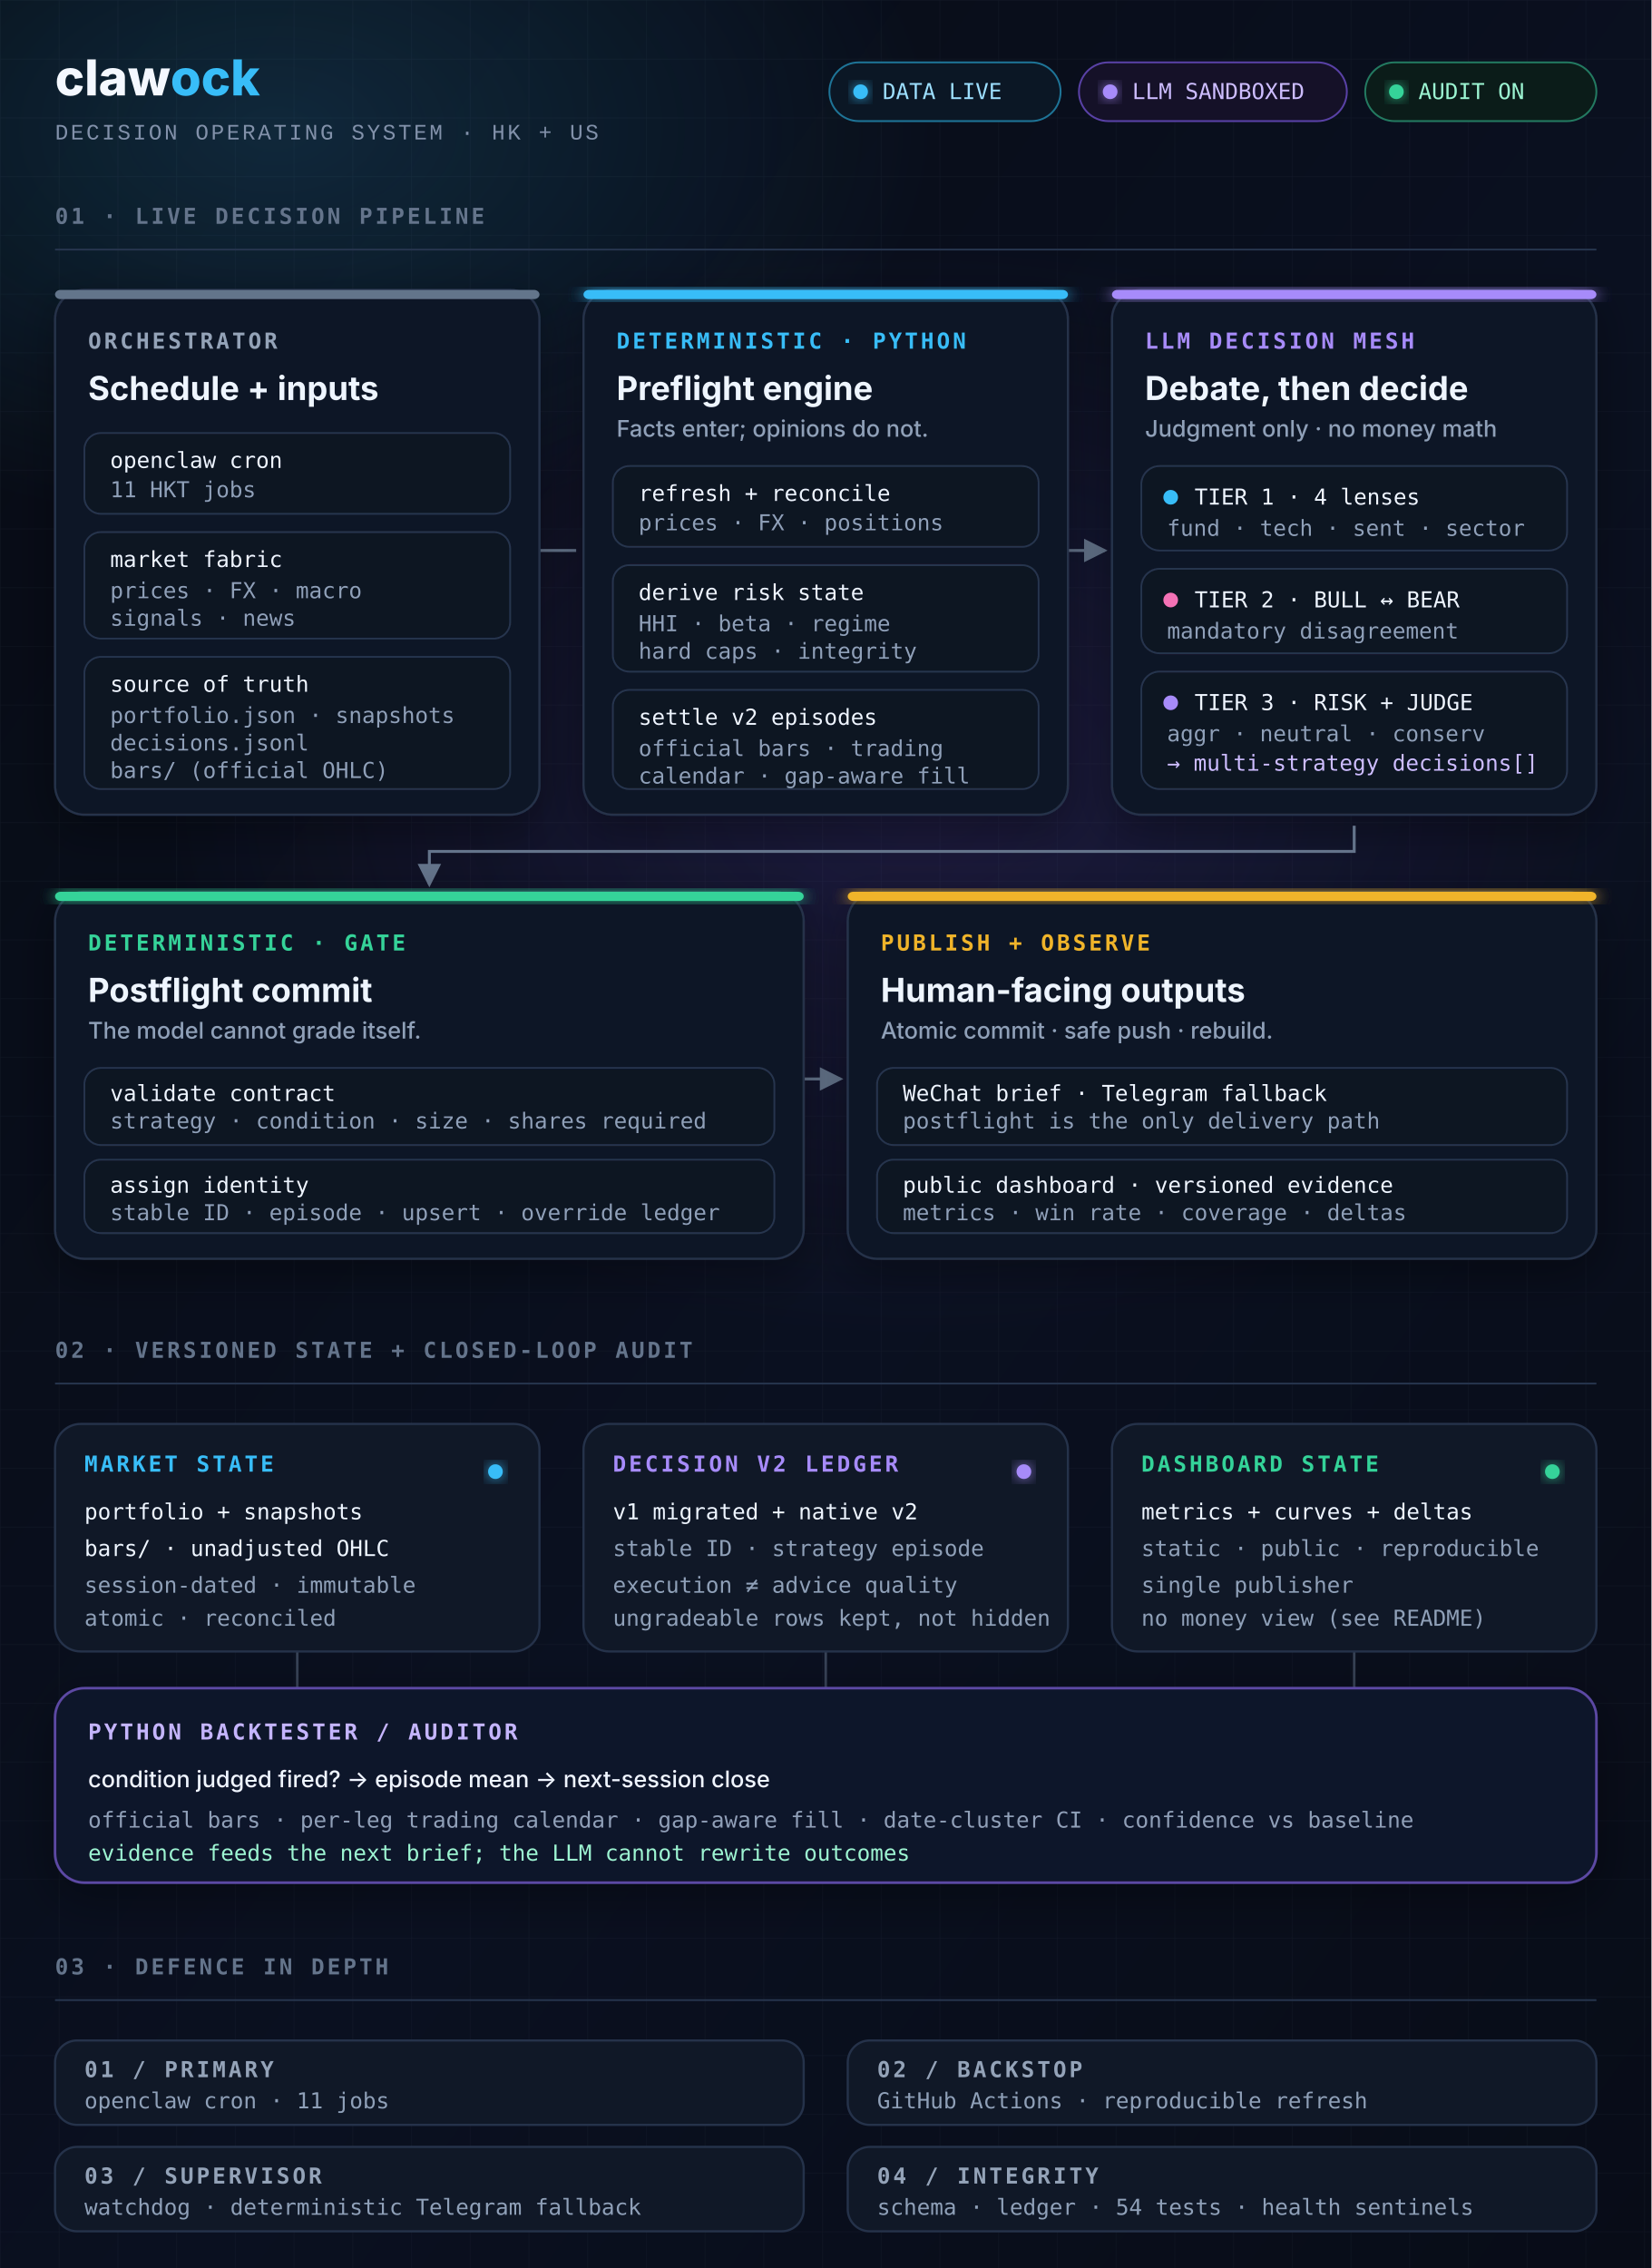
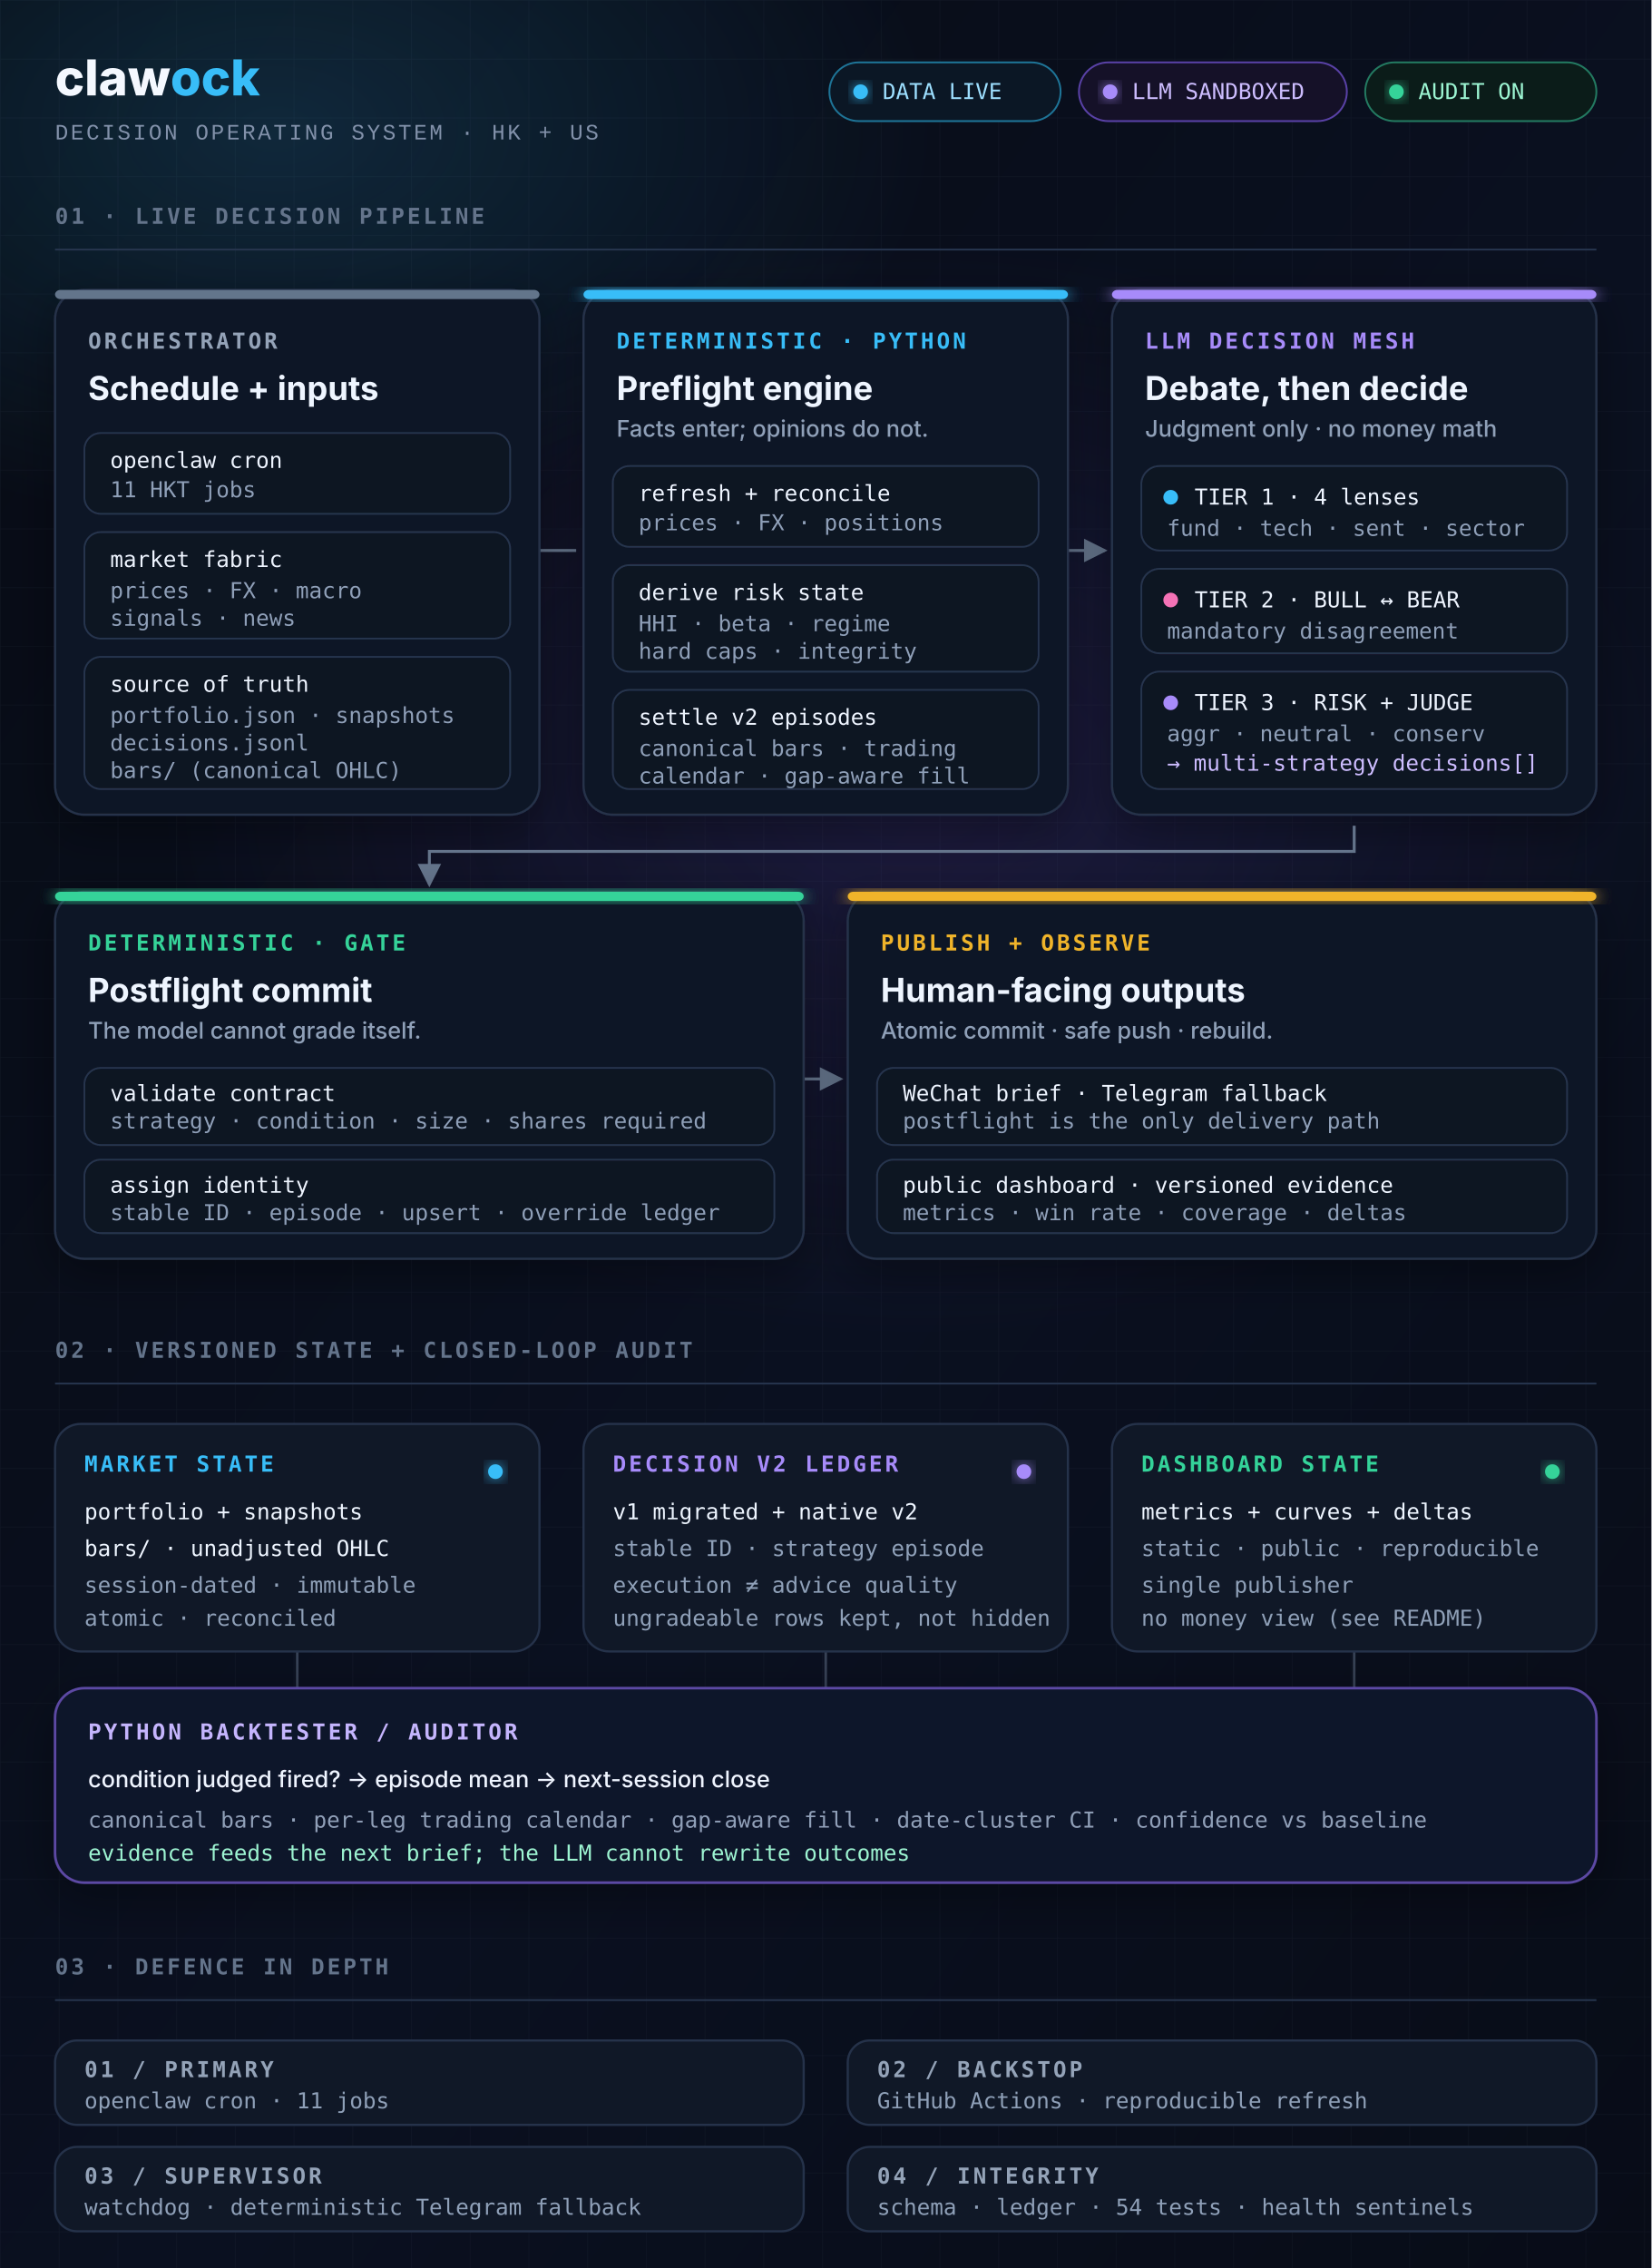
<svg xmlns="http://www.w3.org/2000/svg" width="900" height="1236" viewBox="0 0 900 1236" role="img" aria-labelledby="title desc">
  <defs>
    <linearGradient id="bg" x1="0" y1="0" x2="1" y2="1">
      <stop offset="0" stop-color="#070b14" />
      <stop offset=".55" stop-color="#0a1020" />
      <stop offset="1" stop-color="#080c17" />
    </linearGradient>
    <radialGradient id="haloA">
      <stop stop-color="#38bdf8" stop-opacity=".16" />
      <stop offset="1" stop-color="#38bdf8" stop-opacity="0" />
    </radialGradient>
    <radialGradient id="haloB">
      <stop stop-color="#8b5cf6" stop-opacity=".14" />
      <stop offset="1" stop-color="#8b5cf6" stop-opacity="0" />
    </radialGradient>
    <pattern id="grid" width="32" height="32" patternUnits="userSpaceOnUse">
      <path d="M32 0H0V32" fill="none" stroke="#334155" stroke-width=".6" opacity=".18" />
    </pattern>
    <linearGradient id="bus" x1="0" y1="0" x2="1" y2="0">
      <stop stop-color="#38bdf8" />
      <stop offset=".5" stop-color="#8b5cf6" />
      <stop offset="1" stop-color="#34d399" />
    </linearGradient>
    <filter id="glow" x="-30%" y="-30%" width="160%" height="160%">
      <feGaussianBlur stdDeviation="4" result="b" />
      <feMerge>
        <feMergeNode in="b" />
        <feMergeNode in="SourceGraphic" />
      </feMerge>
    </filter>
    <filter id="shadow" x="-20%" y="-20%" width="140%" height="150%">
      <feDropShadow dx="0" dy="8" stdDeviation="12" flood-color="#000" flood-opacity=".34" />
    </filter>
    <marker id="arrow" markerWidth="8" markerHeight="8" refX="7" refY="4" orient="auto">
      <path d="M0 0L8 4L0 8Z" fill="#64748b" />
    </marker>
    <style>
      .sans{font-family:Inter,-apple-system,BlinkMacSystemFont,"Segoe UI",Arial,sans-serif}
      .mono{font-family:"SFMono-Regular",Consolas,"Liberation Mono",monospace}
      /* Sized for the 0.92x the README will apply — small is 12, not 11. */
      .stage{font:700 12px "SFMono-Regular",Consolas,monospace;letter-spacing:1.5px}
      .title{font:700 18px Inter,-apple-system,"Segoe UI",Arial,sans-serif}
      .body{font:500 12.5px Inter,-apple-system,"Segoe UI",Arial,sans-serif}
      .small{font:500 12px "SFMono-Regular",Consolas,monospace}
      .dim{fill:#8fa0b8}.white{fill:#eef5ff}
      .card{fill:#101827;stroke:#25324a;stroke-width:1.2}
      .chip{fill:#0b1220;stroke:#26344d;stroke-width:1}
      .wire{fill:none;stroke:#64748b;stroke-width:1.6;marker-end:url(#arrow)}
    </style>
  </defs>
  <rect width="900" height="1236" fill="url(#bg)" />
  <rect width="900" height="1236" fill="url(#grid)" />
  <ellipse cx="150" cy="70" rx="360" ry="220" fill="url(#haloA)" />
  <ellipse cx="500" cy="430" rx="420" ry="300" fill="url(#haloB)" />
  <g class="sans">
    <text x="30" y="52" font-size="27" font-weight="800" fill="#f4f8ff">claw<tspan fill="#38bdf8">ock</tspan>
    </text>
    <text x="30" y="76" class="mono" font-size="12" fill="#8291aa" letter-spacing="1.3">DECISION OPERATING SYSTEM · HK + US</text>
    <g transform="translate(452 34)">
      <rect width="126" height="32" rx="16" fill="#0b1725" stroke="#1e7497" />
      <circle cx="17" cy="16" r="4" fill="#38bdf8" filter="url(#glow)" />
      <text x="29" y="20" class="small" fill="#9ddfff">DATA LIVE</text>
    </g>
    <g transform="translate(588 34)">
      <rect width="146" height="32" rx="16" fill="#151128" stroke="#5941a6" />
      <circle cx="17" cy="16" r="4" fill="#a78bfa" filter="url(#glow)" />
      <text x="29" y="20" class="small" fill="#cdbdff">LLM SANDBOXED</text>
    </g>
    <g transform="translate(744 34)">
      <rect width="126" height="32" rx="16" fill="#0b1c19" stroke="#237a61" />
      <circle cx="17" cy="16" r="4" fill="#34d399" filter="url(#glow)" />
      <text x="29" y="20" class="small" fill="#9cf5d2">AUDIT ON</text>
    </g>
  </g>
  <text x="30" y="122" class="stage" fill="#64748b">01 · LIVE DECISION PIPELINE</text>
  <path d="M30 136H870" stroke="#26344d" />
  <path d="M294 300H314M582 300H602" class="wire" />
  <g transform="translate(30 158)" filter="url(#shadow)">
    <rect class="card" width="264" height="286" rx="16" />
    <rect width="264" height="5" rx="3" fill="#64748b" />
    <text x="18" y="32" class="stage" fill="#94a3b8">ORCHESTRATOR</text>
    <text x="18" y="60" class="title white">Schedule + inputs</text>
    <g transform="translate(16 78)">
      <rect class="chip" width="232" height="44" rx="9" />
      <text x="14" y="19" class="small white">openclaw cron</text>
      <text x="14" y="35" class="small dim">11 HKT jobs</text>
    </g>
    <g transform="translate(16 132)">
      <rect class="chip" width="232" height="58" rx="9" />
      <text x="14" y="19" class="small white">market fabric</text>
      <text x="14" y="36" class="small dim">prices · FX · macro</text>
      <text x="14" y="51" class="small dim">signals · news</text>
    </g>
    <g transform="translate(16 200)">
      <rect class="chip" width="232" height="72" rx="9" />
      <text x="14" y="19" class="small white">source of truth</text>
      <text x="14" y="36" class="small dim">portfolio.json · snapshots</text>
      <text x="14" y="51" class="small dim">decisions.jsonl</text>
-       <text x="14" y="66" class="small dim">bars/ (official OHLC)</text>
+       <text x="14" y="66" class="small dim">bars/ (canonical OHLC)</text>
    </g>
  </g>
  <g transform="translate(318 158)" filter="url(#shadow)">
    <rect class="card" width="264" height="286" rx="16" />
    <rect width="264" height="5" rx="3" fill="#38bdf8" filter="url(#glow)" />
    <text x="18" y="32" class="stage" fill="#38bdf8">DETERMINISTIC · PYTHON</text>
    <text x="18" y="60" class="title white">Preflight engine</text>
    <text x="18" y="80" class="body dim">Facts enter; opinions do not.</text>
    <g transform="translate(16 96)">
      <rect class="chip" width="232" height="44" rx="9" />
      <text x="14" y="19" class="small white">refresh + reconcile</text>
      <text x="14" y="35" class="small dim">prices · FX · positions</text>
    </g>
    <g transform="translate(16 150)">
      <rect class="chip" width="232" height="58" rx="9" />
      <text x="14" y="19" class="small white">derive risk state</text>
      <text x="14" y="36" class="small dim">HHI · beta · regime</text>
      <text x="14" y="51" class="small dim">hard caps · integrity</text>
    </g>
    <g transform="translate(16 218)">
      <rect class="chip" width="232" height="54" rx="9" />
      <text x="14" y="19" class="small white">settle v2 episodes</text>
-       <text x="14" y="36" class="small dim">official bars · trading</text>
+       <text x="14" y="36" class="small dim">canonical bars · trading</text>
      <text x="14" y="51" class="small dim">calendar · gap-aware fill</text>
    </g>
  </g>
  <g transform="translate(606 158)" filter="url(#shadow)">
    <rect class="card" width="264" height="286" rx="16" stroke="#6048a8" />
    <rect width="264" height="5" rx="3" fill="#a78bfa" filter="url(#glow)" />
    <text x="18" y="32" class="stage" fill="#a78bfa">LLM DECISION MESH</text>
    <text x="18" y="60" class="title white">Debate, then decide</text>
    <text x="18" y="80" class="body dim">Judgment only · no money math</text>
    <g transform="translate(16 96)">
      <rect class="chip" width="232" height="46" rx="10" />
      <circle cx="16" cy="17" r="4" fill="#38bdf8" />
      <text x="29" y="21" class="small white">TIER 1 · 4 lenses</text>
      <text x="14" y="38" class="small dim">fund · tech · sent · sector</text>
    </g>
    <g transform="translate(16 152)">
      <rect class="chip" width="232" height="46" rx="10" />
      <circle cx="16" cy="17" r="4" fill="#f472b6" />
      <text x="29" y="21" class="small white">TIER 2 · BULL ↔ BEAR</text>
      <text x="14" y="38" class="small dim">mandatory disagreement</text>
    </g>
    <g transform="translate(16 208)">
      <rect class="chip" width="232" height="64" rx="10" />
      <circle cx="16" cy="17" r="4" fill="#a78bfa" />
      <text x="29" y="21" class="small white">TIER 3 · RISK + JUDGE</text>
      <text x="14" y="38" class="small dim">aggr · neutral · conserv</text>
      <text x="14" y="54" class="small" fill="#cdbdff">→ multi-strategy decisions[]</text>
    </g>
  </g>
  <path d="M738 450V464H234V482" class="wire" />
  <path d="M438 588H458" class="wire" />
  <g transform="translate(30 486)" filter="url(#shadow)">
    <rect class="card" width="408" height="200" rx="16" />
    <rect width="408" height="5" rx="3" fill="#34d399" filter="url(#glow)" />
    <text x="18" y="32" class="stage" fill="#34d399">DETERMINISTIC · GATE</text>
    <text x="18" y="60" class="title white">Postflight commit</text>
    <text x="18" y="80" class="body dim">The model cannot grade itself.</text>
    <g transform="translate(16 96)">
      <rect class="chip" width="376" height="42" rx="9" />
      <text x="14" y="18" class="small white">validate contract</text>
      <text x="14" y="33" class="small dim">strategy · condition · size · shares required</text>
    </g>
    <g transform="translate(16 146)">
      <rect class="chip" width="376" height="40" rx="9" />
      <text x="14" y="18" class="small white">assign identity</text>
      <text x="14" y="33" class="small dim">stable ID · episode · upsert · override ledger</text>
    </g>
  </g>
  <g transform="translate(462 486)" filter="url(#shadow)">
    <rect class="card" width="408" height="200" rx="16" />
    <rect width="408" height="5" rx="3" fill="#f0b429" filter="url(#glow)" />
    <text x="18" y="32" class="stage" fill="#f0b429">PUBLISH + OBSERVE</text>
    <text x="18" y="60" class="title white">Human-facing outputs</text>
    <text x="18" y="80" class="body dim">Atomic commit · safe push · rebuild.</text>
    <g transform="translate(16 96)">
      <rect class="chip" width="376" height="42" rx="9" />
      <text x="14" y="18" class="small white">WeChat brief · Telegram fallback</text>
      <text x="14" y="33" class="small dim">postflight is the only delivery path</text>
    </g>
    <g transform="translate(16 146)">
      <rect class="chip" width="376" height="40" rx="9" />
      <text x="14" y="18" class="small white">public dashboard · versioned evidence</text>
      <text x="14" y="33" class="small dim">metrics · win rate · coverage · deltas</text>
    </g>
  </g>
  <text x="30" y="740" class="stage" fill="#64748b">02 · VERSIONED STATE + CLOSED-LOOP AUDIT</text>
  <path d="M30 754H870" stroke="#26344d" />
  <path d="M162 900V920M450 900V920M738 900V920" stroke="#64748b" stroke-width="1.4" opacity=".5" />
  <g transform="translate(30 776)">
    <rect class="card" width="264" height="124" rx="14" />
    <text x="16" y="26" class="stage" fill="#38bdf8">MARKET STATE</text>
    <text x="16" y="52" class="small white">portfolio + snapshots</text>
    <text x="16" y="72" class="small white">bars/ · unadjusted OHLC</text>
    <text x="16" y="92" class="small dim">session-dated · immutable</text>
    <text x="16" y="110" class="small dim">atomic · reconciled</text>
    <circle cx="240" cy="26" r="4" fill="#38bdf8" filter="url(#glow)" />
  </g>
  <g transform="translate(318 776)">
    <rect class="card" width="264" height="124" rx="14" />
    <text x="16" y="26" class="stage" fill="#a78bfa">DECISION V2 LEDGER</text>
    <text x="16" y="52" class="small white">v1 migrated + native v2</text>
    <text x="16" y="72" class="small dim">stable ID · strategy episode</text>
    <text x="16" y="92" class="small dim">execution ≠ advice quality</text>
    <text x="16" y="110" class="small dim">ungradeable rows kept, not hidden</text>
    <circle cx="240" cy="26" r="4" fill="#a78bfa" filter="url(#glow)" />
  </g>
  <g transform="translate(606 776)">
    <rect class="card" width="264" height="124" rx="14" />
    <text x="16" y="26" class="stage" fill="#34d399">DASHBOARD STATE</text>
    <text x="16" y="52" class="small white">metrics + curves + deltas</text>
    <text x="16" y="72" class="small dim">static · public · reproducible</text>
    <text x="16" y="92" class="small dim">single publisher</text>
    <text x="16" y="110" class="small dim">no money view (see README)</text>
    <circle cx="240" cy="26" r="4" fill="#34d399" filter="url(#glow)" />
  </g>
  <g transform="translate(30 920)" filter="url(#shadow)">
    <rect width="840" height="106" rx="16" fill="#11142a" stroke="#5b48a4" stroke-width="1.4" />
    <text x="18" y="28" class="stage" fill="#c4b5fd">PYTHON BACKTESTER / AUDITOR</text>
    <text x="18" y="54" class="body white">condition judged fired? → episode mean → next-session close</text>
-     <text x="18" y="76" class="small dim">official bars · per-leg trading calendar · gap-aware fill · date-cluster CI · confidence vs baseline</text>
+     <text x="18" y="76" class="small dim">canonical bars · per-leg trading calendar · gap-aware fill · date-cluster CI · confidence vs baseline</text>
    <text x="18" y="94" class="small" fill="#9cf5d2">evidence feeds the next brief; the LLM cannot rewrite outcomes</text>
  </g>
  <text x="30" y="1076" class="stage" fill="#64748b">03 · DEFENCE IN DEPTH</text>
  <path d="M30 1090H870" stroke="#26344d" />
  <g transform="translate(30 1112)">
    <rect class="card" width="408" height="46" rx="12" />
    <text x="16" y="20" class="stage" fill="#94a3b8">01 / PRIMARY</text>
    <text x="16" y="37" class="small dim">openclaw cron · 11 jobs</text>
  </g>
  <g transform="translate(462 1112)">
    <rect class="card" width="408" height="46" rx="12" />
    <text x="16" y="20" class="stage" fill="#94a3b8">02 / BACKSTOP</text>
    <text x="16" y="37" class="small dim">GitHub Actions · reproducible refresh</text>
  </g>
  <g transform="translate(30 1170)">
    <rect class="card" width="408" height="46" rx="12" />
    <text x="16" y="20" class="stage" fill="#94a3b8">03 / SUPERVISOR</text>
    <text x="16" y="37" class="small dim">watchdog · deterministic Telegram fallback</text>
  </g>
  <g transform="translate(462 1170)">
    <rect class="card" width="408" height="46" rx="12" />
    <text x="16" y="20" class="stage" fill="#94a3b8">04 / INTEGRITY</text>
    <text x="16" y="37" class="small dim">schema · ledger · 54 tests · health sentinels</text>
  </g>
</svg>
